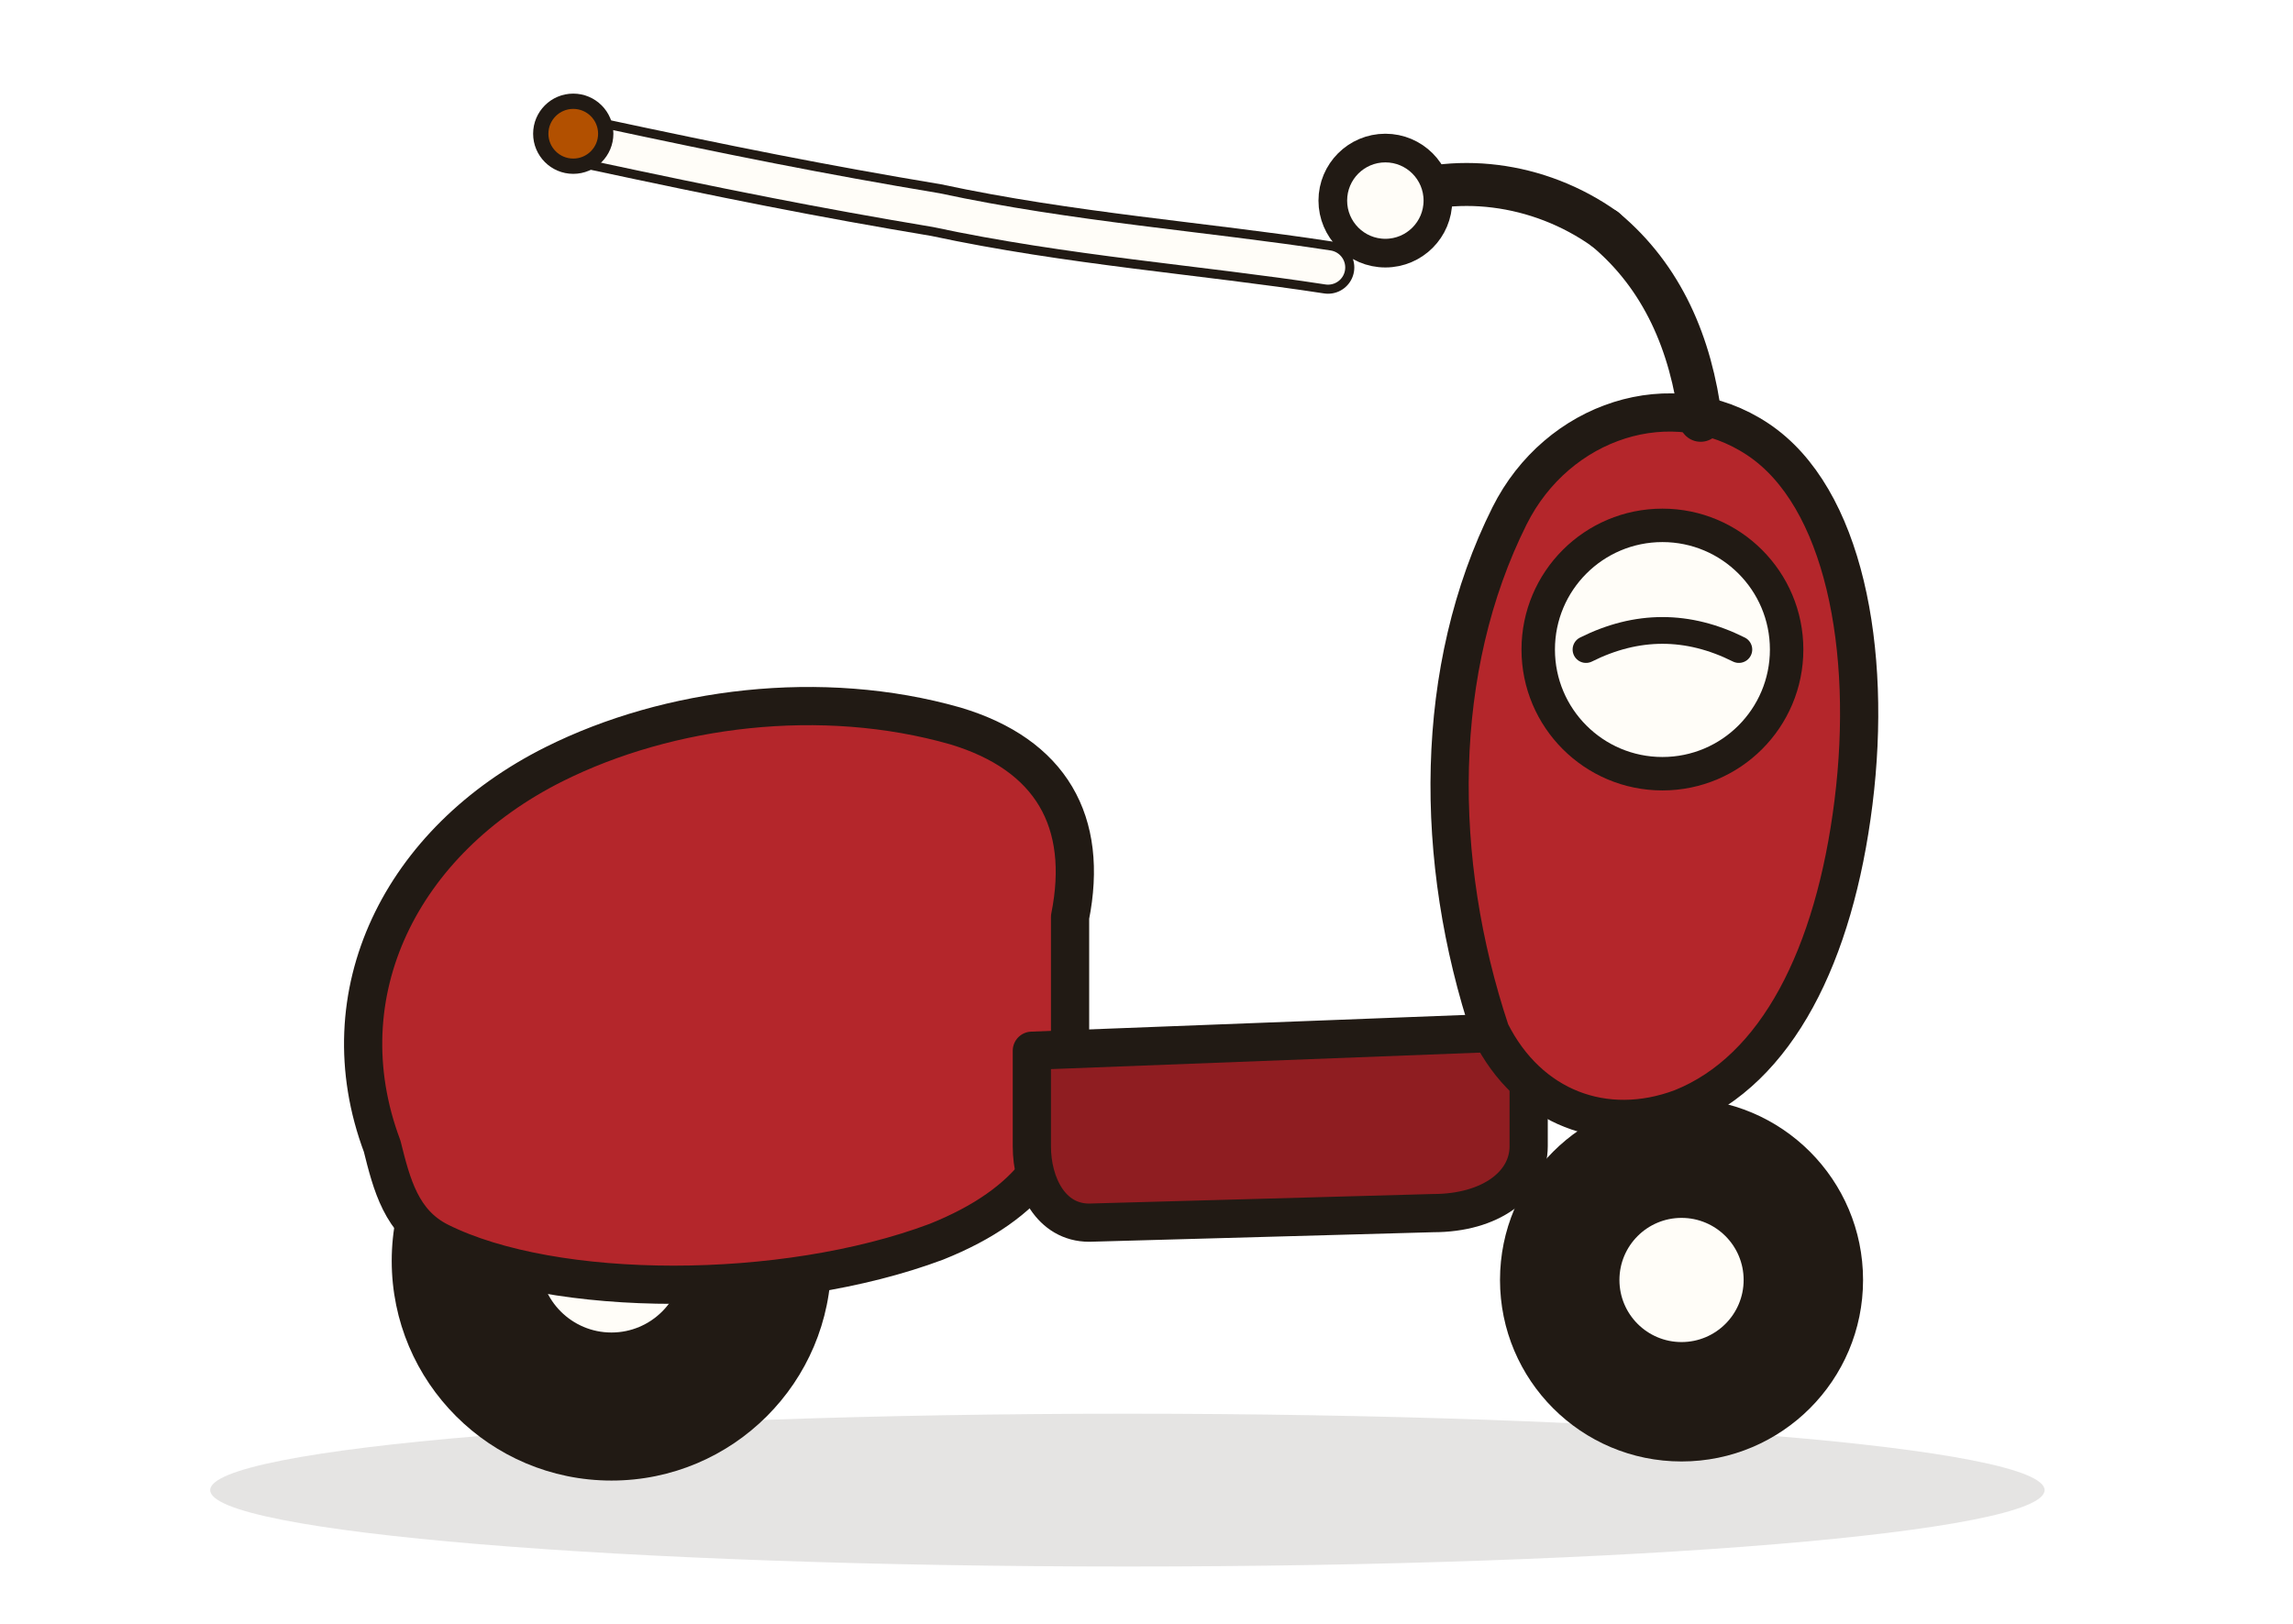
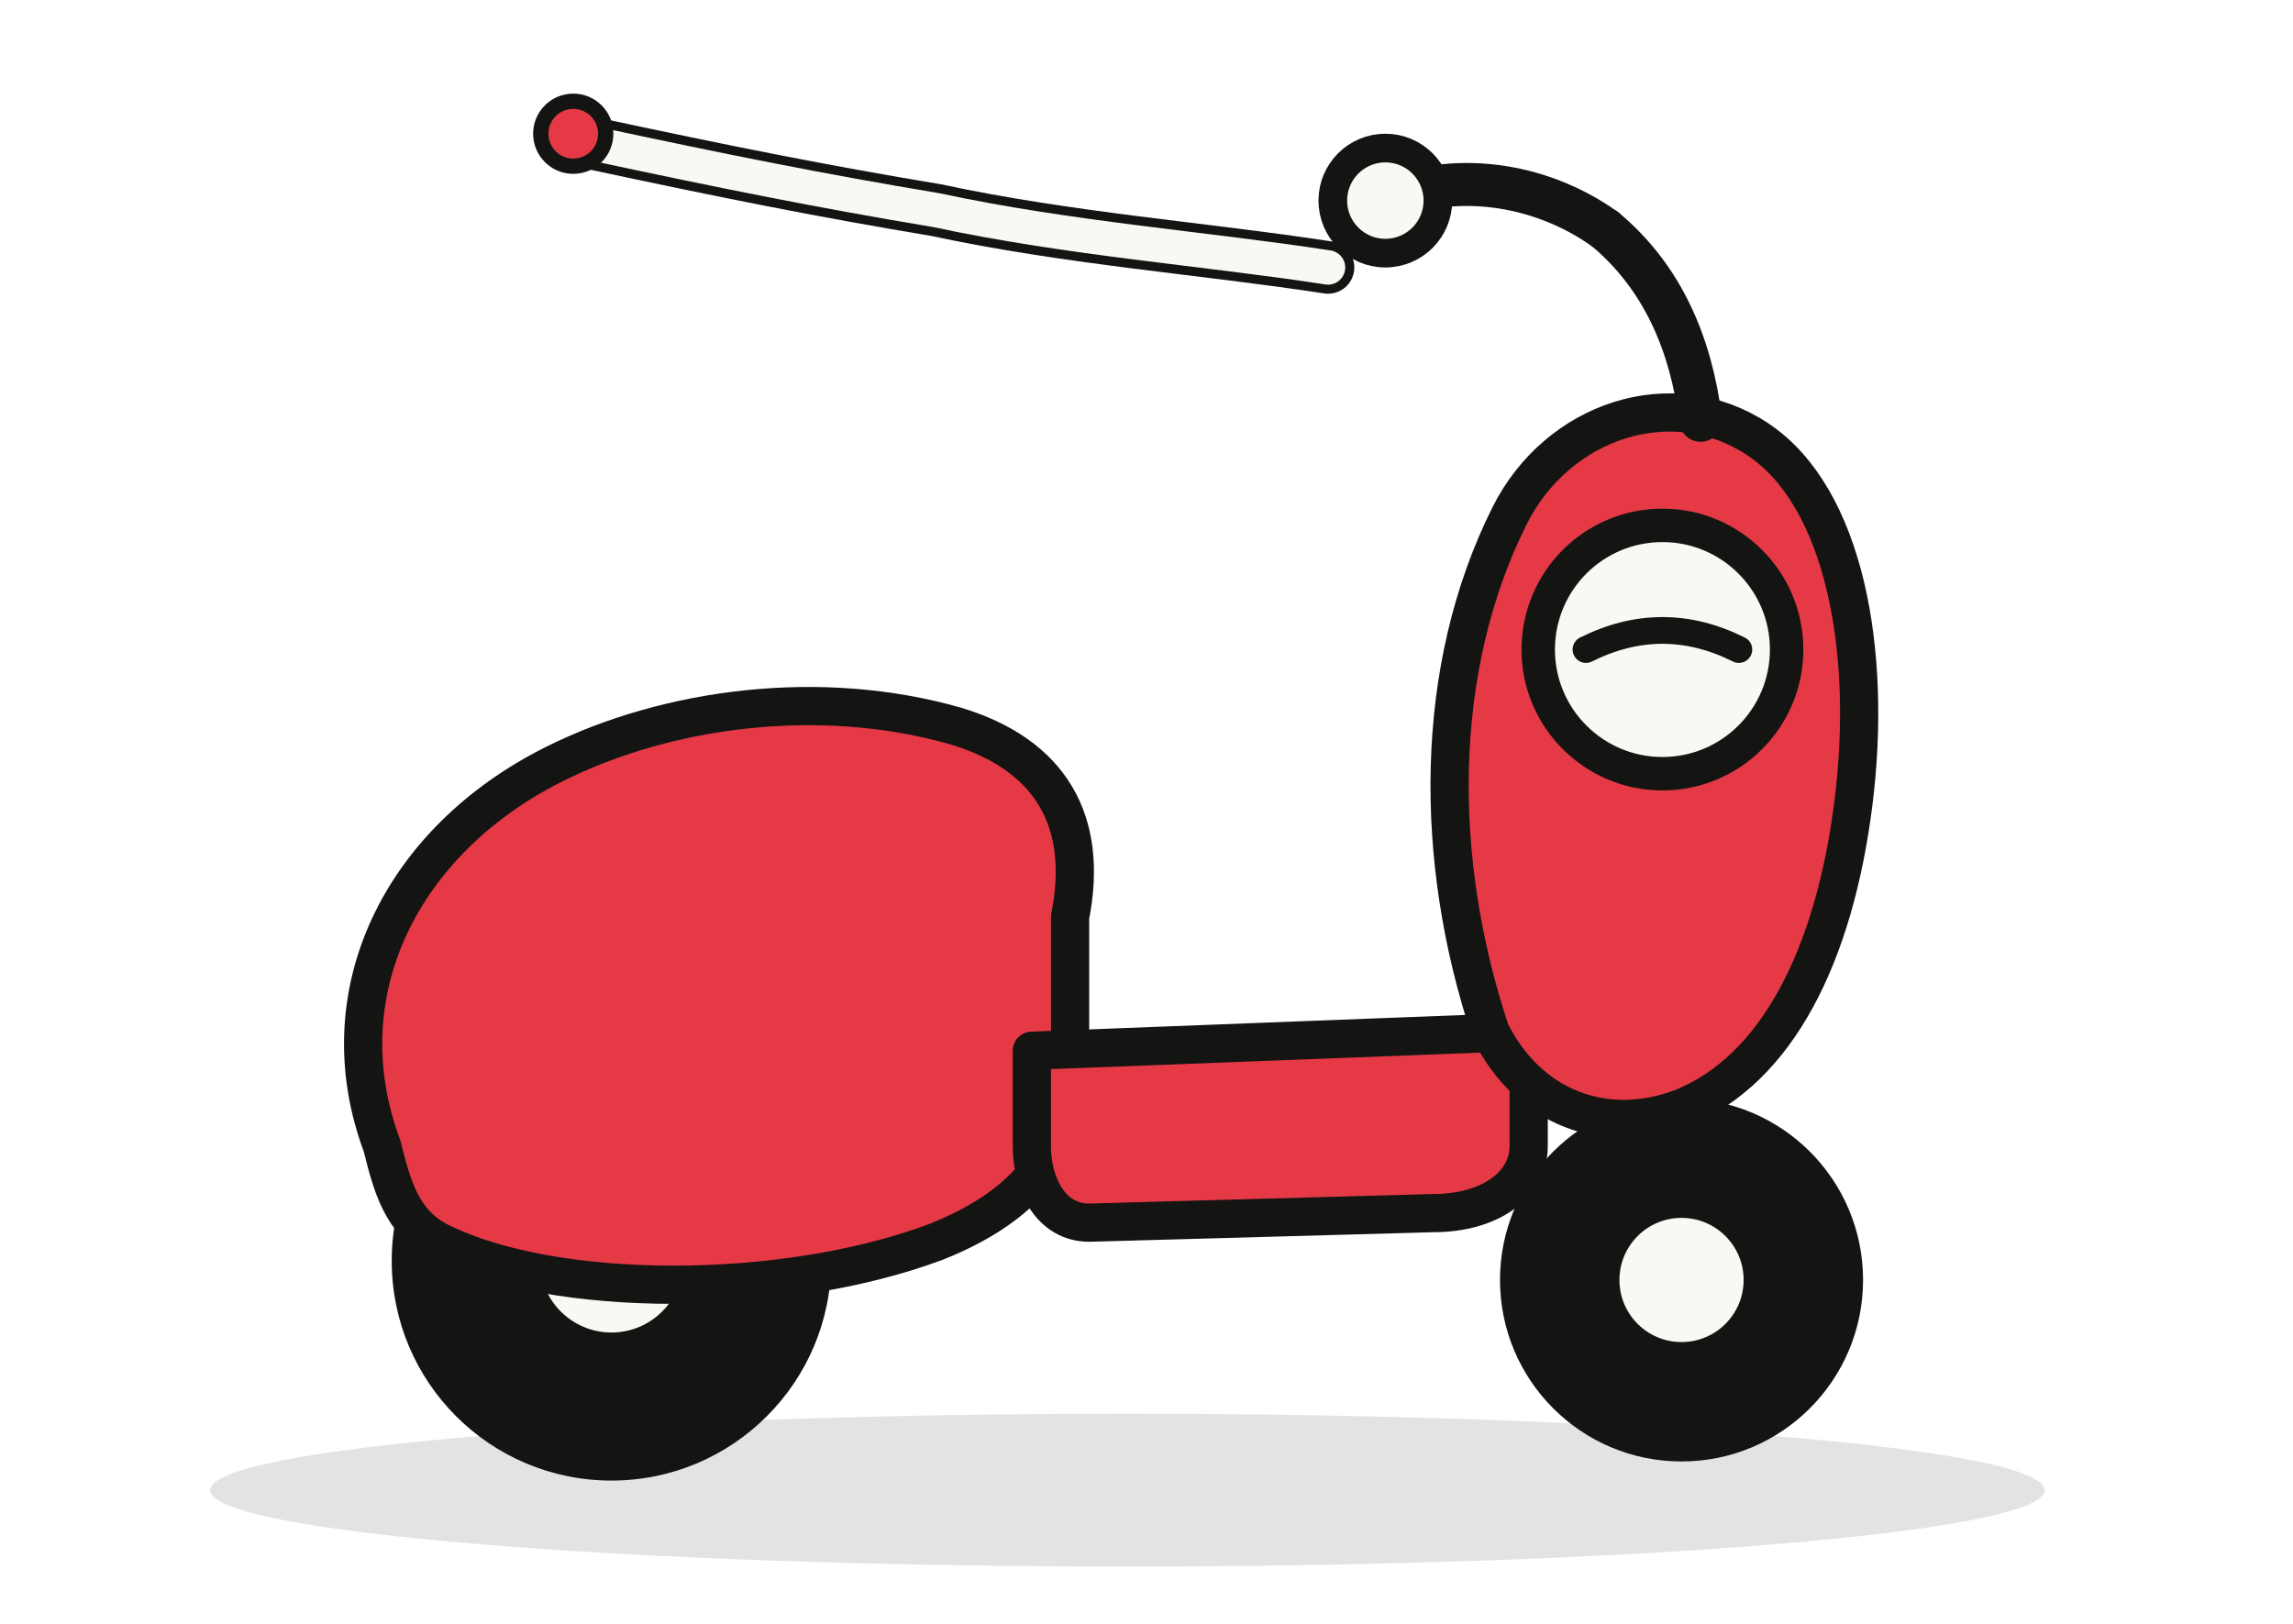
<svg xmlns="http://www.w3.org/2000/svg" viewBox="0 0 240 170" role="img" aria-hidden="true">
  <style>
@media (prefers-reduced-motion: no-preference) {
  .ribbon { animation: ribbon-flutter 2.4s ease-in-out infinite; transform-origin: 139px 28px; }
  @keyframes ribbon-flutter { 0%, 100% { transform: rotate(0deg); } 50% { transform: rotate(-3deg); } }
  .idle-bob { animation: idle-bob 3.4s ease-in-out infinite; transform-origin: 118px 130px; }
  @keyframes idle-bob { 0%, 100% { transform: translateY(0); } 50% { transform: translateY(-3px); } }
  .sparkle { animation: sparkle-pulse 1.4s ease-in-out infinite; transform-box: fill-box; transform-origin: center; }
  @keyframes sparkle-pulse { 0%, 100% { opacity: 0.35; transform: scale(0.85); } 50% { opacity: 1; transform: scale(1.05); } }
  .lamp { animation: lamp-blink 5.2s ease-in-out infinite; transform-box: fill-box; transform-origin: center; }
  @keyframes lamp-blink { 0%, 91%, 100% { transform: scaleY(1); } 94% { transform: scaleY(0.12); } 97% { transform: scaleY(1); } }
}
</style>
-   <ellipse cx="118" cy="156" rx="96" ry="8" fill="#211a14" opacity="0.12" />
+   <ellipse cx="118" cy="156" rx="96" ry="8" fill="#141413" opacity="0.12" />
  <g class="">
-     <circle cx="64" cy="132" r="23" fill="#211a14" />
-     <circle cx="64" cy="132" r="7.5" fill="#fffdf8" />
-     <circle cx="176" cy="134" r="19" fill="#211a14" />
-     <circle cx="176" cy="134" r="6.5" fill="#fffdf8" />
-     <path d="M40,120            C34,104 42,88 58,80            C70,74 86,72 100,76            C110,79 114,86 112,96            L112,112            C112,120 108,126 98,130            C82,136 58,136 46,130            C42,128 41,124 40,120 Z" fill="#b4262b" stroke="#211a14" stroke-width="4" stroke-linejoin="round" />
-     <path d="M108,110 L160,108 L160,120 C160,124 156,127 150,127 L114,128 C110,128 108,124 108,120 Z" fill="#8f1d21" stroke="#211a14" stroke-width="4" stroke-linejoin="round" />
-     <path d="M156,108            C150,90 150,70 158,54            C163,44 175,40 184,46            C193,52 196,68 194,84            C192,100 186,112 176,116            C168,119 160,116 156,108 Z" fill="#b4262b" stroke="#211a14" stroke-width="4" stroke-linejoin="round" />
-     <path d="M178,44 C177,36 174,29 168,24" stroke="#211a14" stroke-width="4.5" fill="none" stroke-linecap="round" />
-     <path d="M168,24 C161,19 152,18 145,21" stroke="#211a14" stroke-width="4.5" fill="none" stroke-linecap="round" />
-     <circle cx="145" cy="21" r="5.5" fill="#fffdf8" stroke="#211a14" stroke-width="3" />
+     <circle cx="64" cy="132" r="23" fill="#141413" />
+     <circle cx="64" cy="132" r="7.5" fill="#FAF8F5" />
+     <circle cx="176" cy="134" r="19" fill="#141413" />
+     <circle cx="176" cy="134" r="6.5" fill="#FAF8F5" />
+     <path d="M40,120            C34,104 42,88 58,80            C70,74 86,72 100,76            C110,79 114,86 112,96            L112,112            C112,120 108,126 98,130            C82,136 58,136 46,130            C42,128 41,124 40,120 Z" fill="#E63946" stroke="#141413" stroke-width="4" stroke-linejoin="round" />
+     <path d="M108,110 L160,108 L160,120 C160,124 156,127 150,127 L114,128 C110,128 108,124 108,120 Z" fill="#E63946" stroke="#141413" stroke-width="4" stroke-linejoin="round" />
+     <path d="M156,108            C150,90 150,70 158,54            C163,44 175,40 184,46            C193,52 196,68 194,84            C192,100 186,112 176,116            C168,119 160,116 156,108 Z" fill="#E63946" stroke="#141413" stroke-width="4" stroke-linejoin="round" />
+     <path d="M178,44 C177,36 174,29 168,24" stroke="#141413" stroke-width="4.5" fill="none" stroke-linecap="round" />
+     <path d="M168,24 C161,19 152,18 145,21" stroke="#141413" stroke-width="4.5" fill="none" stroke-linecap="round" />
+     <circle cx="145" cy="21" r="5.5" fill="#FAF8F5" stroke="#141413" stroke-width="3" />
    <g class="ribbon">
-       <path d="M139,28 C126,26 112,25 98,22 C86,20 76,18 62,15" stroke="#211a14" stroke-width="5.5" fill="none" stroke-linecap="round" />
-       <path d="M139,28 C126,26 112,25 98,22 C86,20 76,18 62,15" stroke="#fffdf8" stroke-width="3.6" fill="none" stroke-linecap="round" />
-       <circle cx="60" cy="14" r="3.4" fill="#b25000" stroke="#211a14" stroke-width="1.6" />
+       <path d="M139,28 C126,26 112,25 98,22 C86,20 76,18 62,15" stroke="#141413" stroke-width="5.5" fill="none" stroke-linecap="round" />
+       <path d="M139,28 C126,26 112,25 98,22 C86,20 76,18 62,15" stroke="#FAF8F5" stroke-width="3.6" fill="none" stroke-linecap="round" />
+       <circle cx="60" cy="14" r="3.4" fill="#E63946" stroke="#141413" stroke-width="1.6" />
    </g>
-     <circle class="lamp" cx="174" cy="68" r="13" fill="#fffdf8" stroke="#211a14" stroke-width="3.5" />
-     <path d="M166,68 Q174,64 182,68" stroke="#211a14" stroke-width="2.8" fill="none" stroke-linecap="round" />
+     <circle class="lamp" cx="174" cy="68" r="13" fill="#FAF8F5" stroke="#141413" stroke-width="3.5" />
+     <path d="M166,68 Q174,64 182,68" stroke="#141413" stroke-width="2.8" fill="none" stroke-linecap="round" />
  </g>
</svg>
